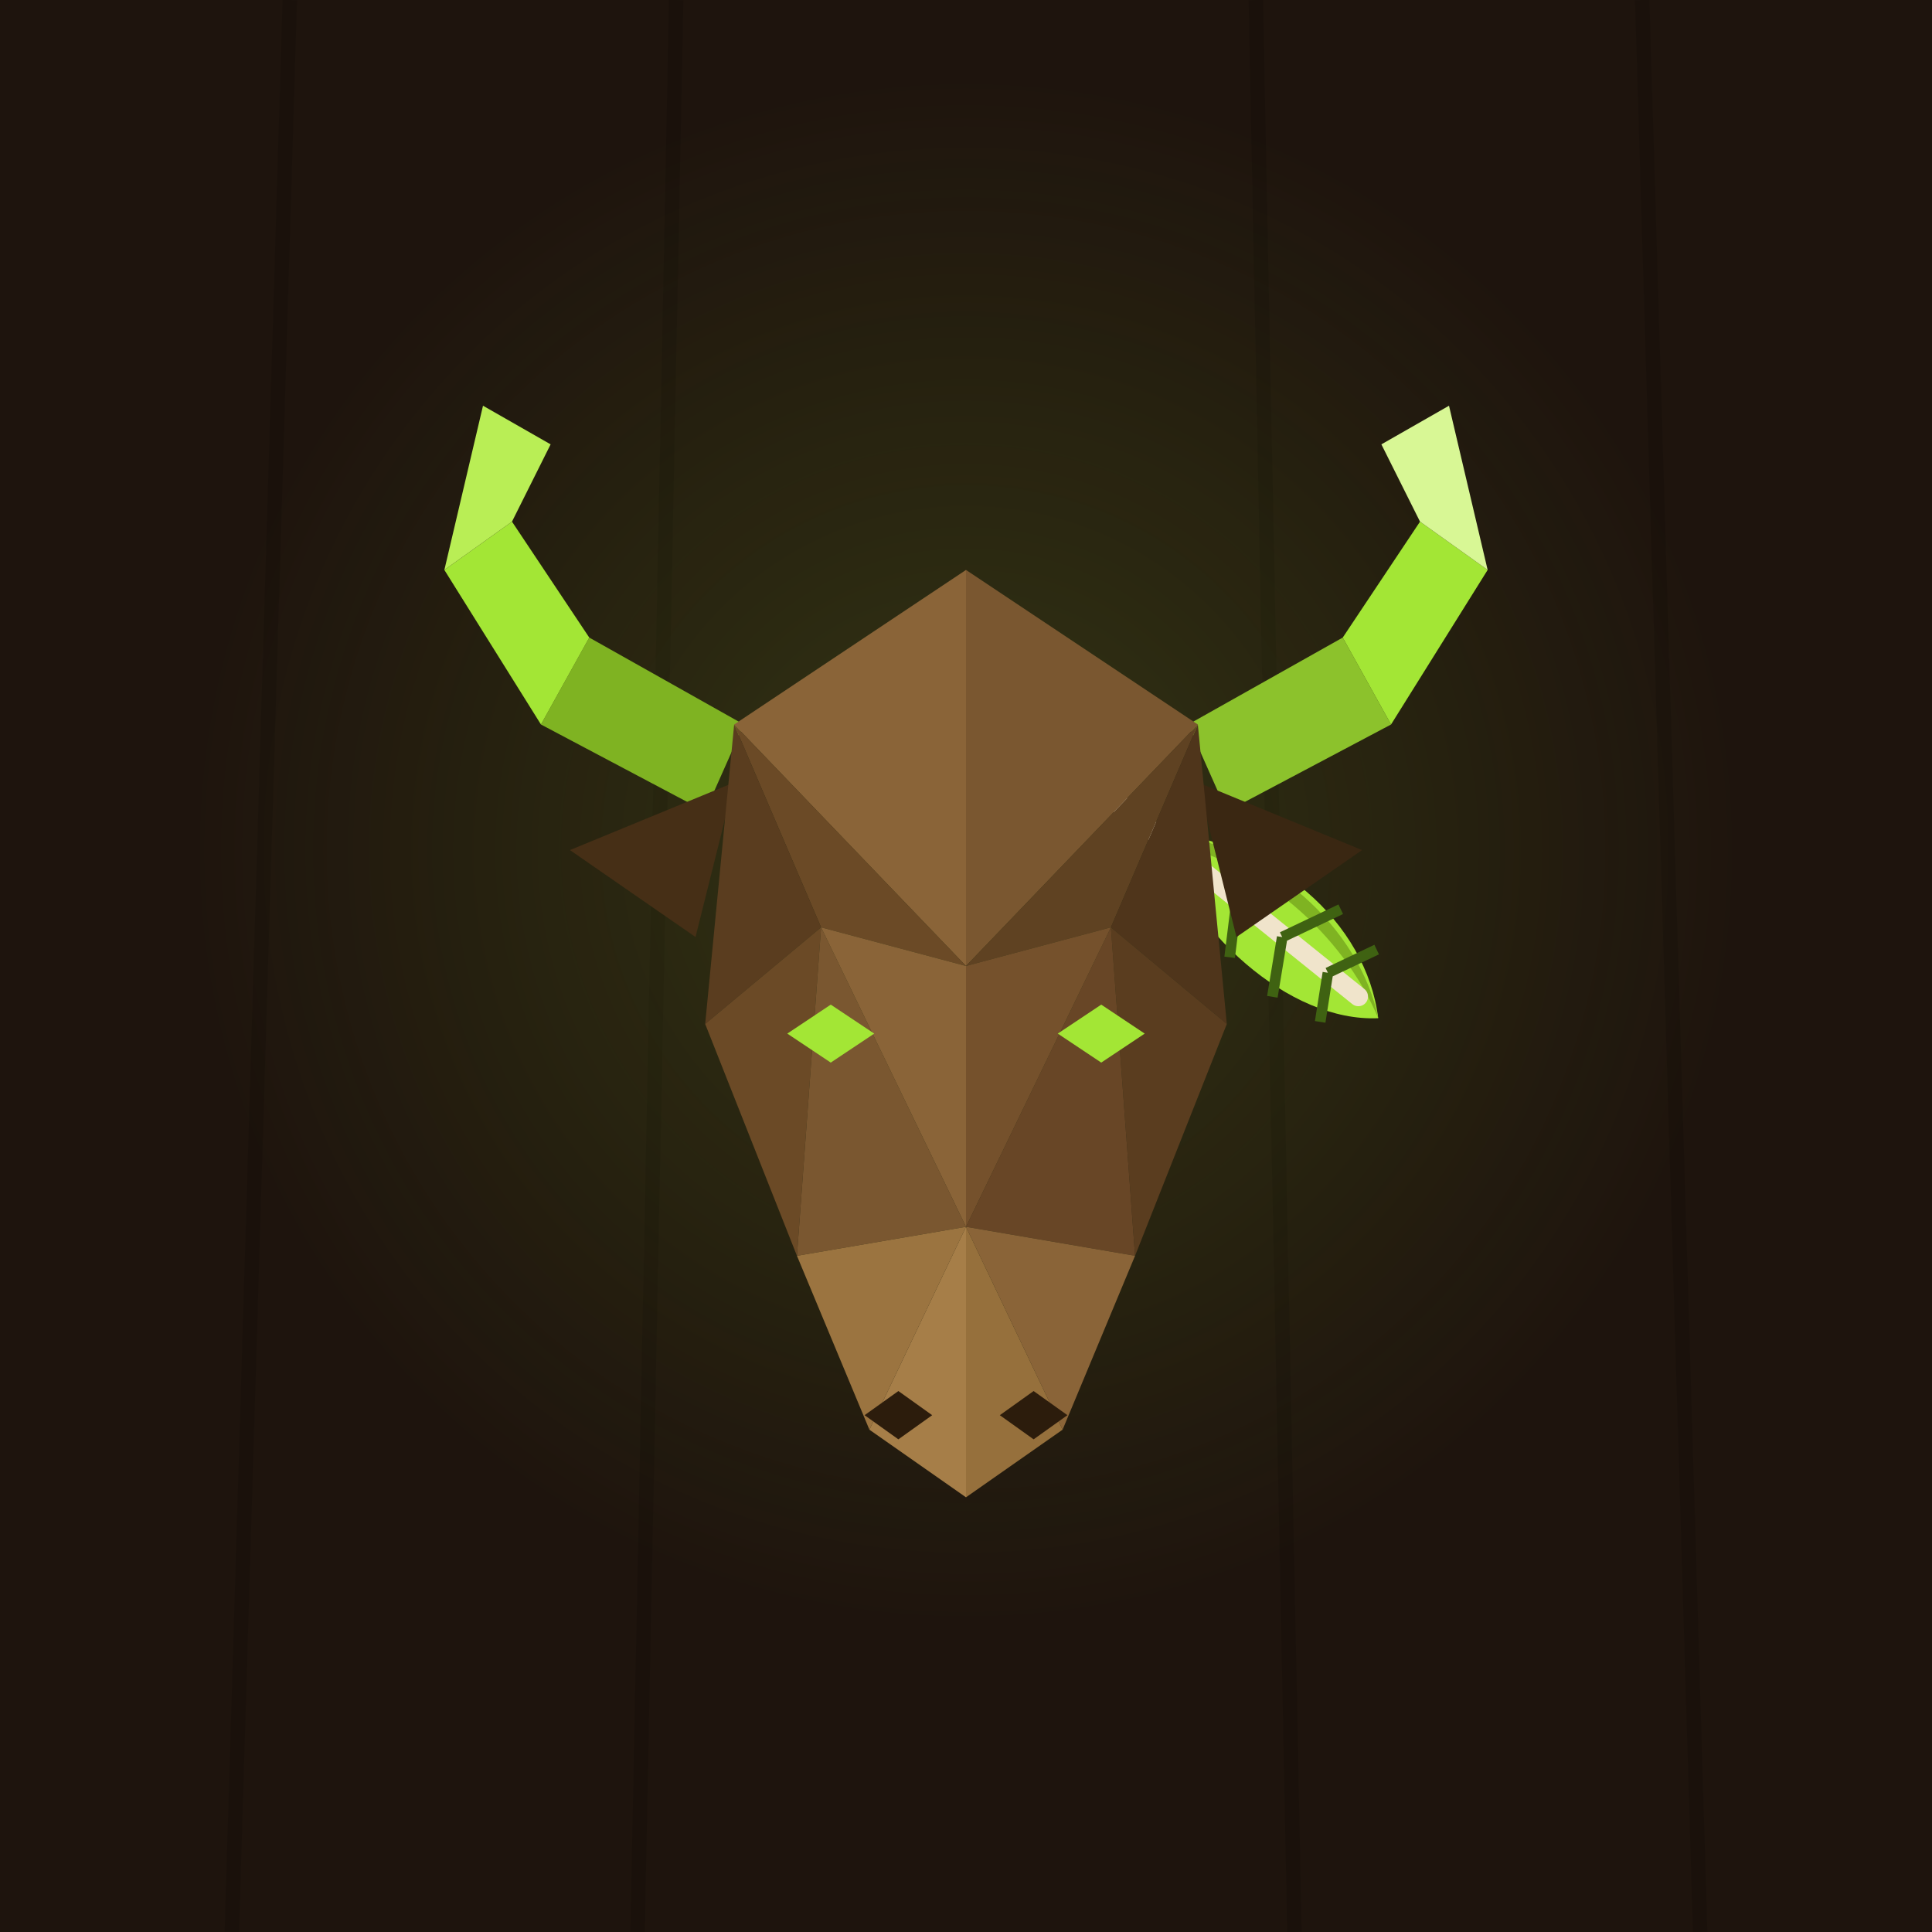
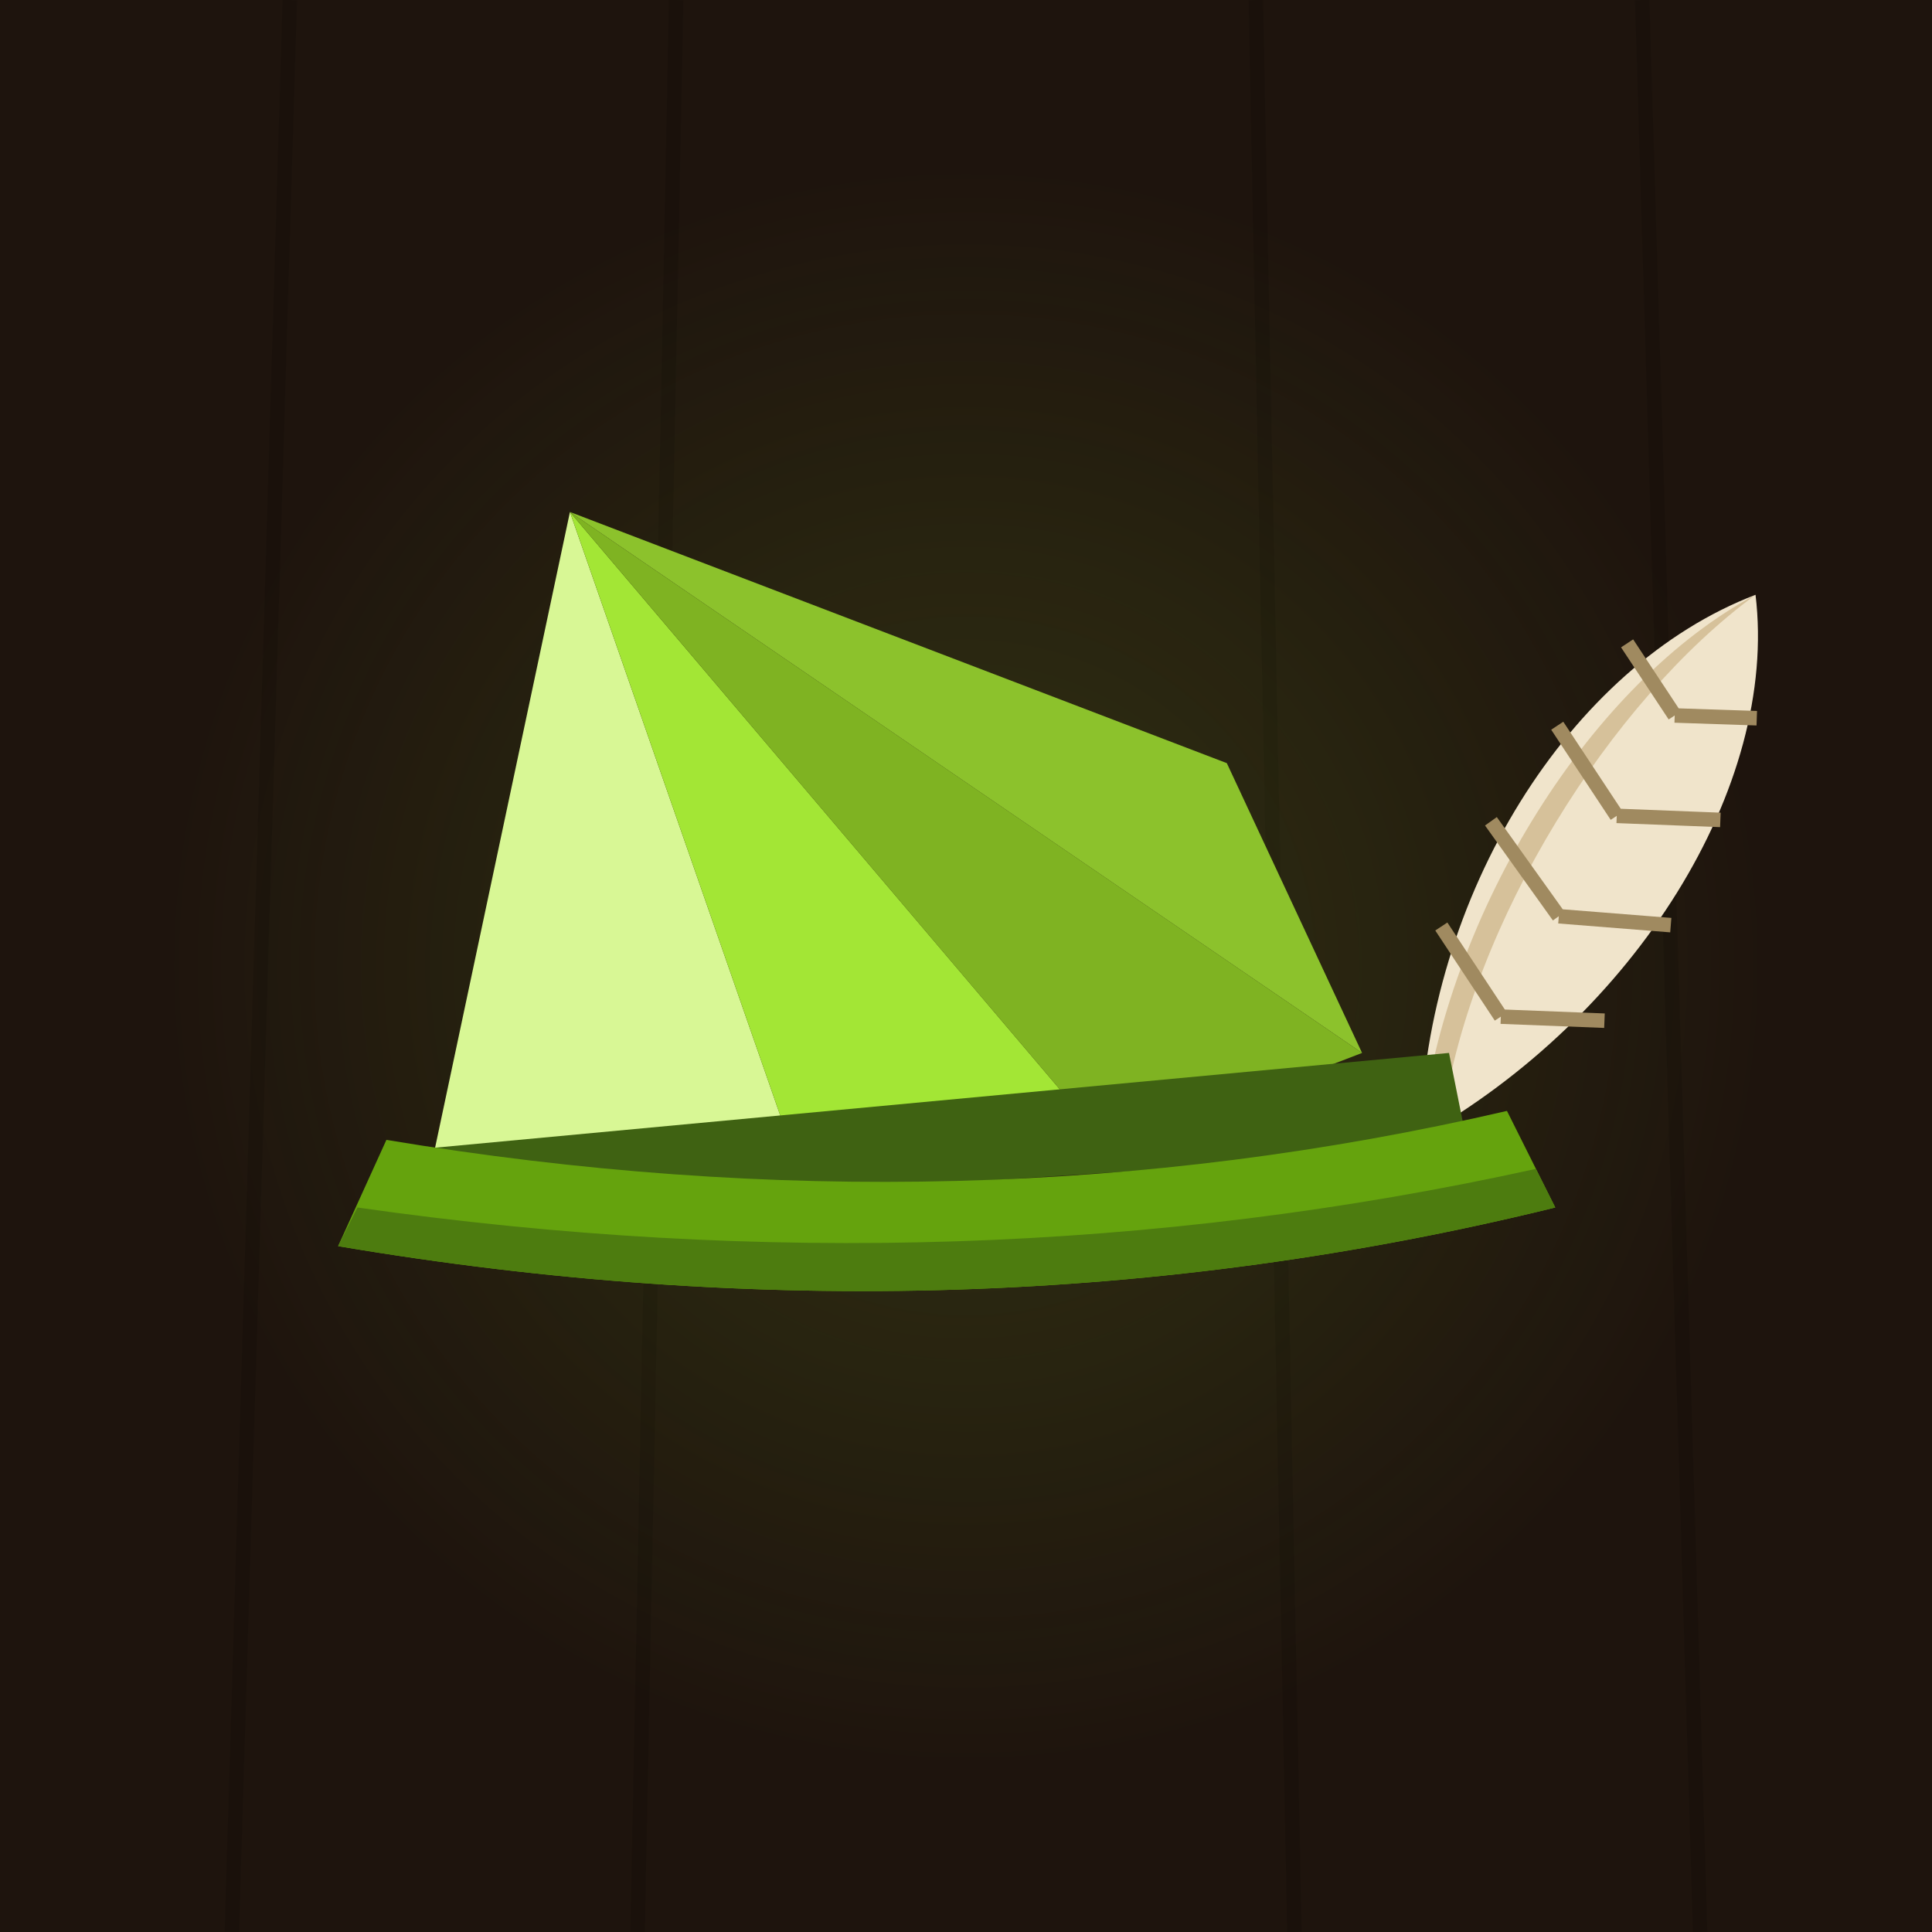
<svg xmlns="http://www.w3.org/2000/svg" width="400" height="400" viewBox="0 0 400 400">
  <defs>
-     <radialGradient id="glow" cx="50%" cy="46%" r="46%">
-       <stop offset="0%" stop-color="#a3e635" stop-opacity="0.16" />
+     <radialGradient id="glow" cx="50%" cy="50%" r="46%">
+       <stop offset="0%" stop-color="#a3e635" stop-opacity="0.15" />
      <stop offset="100%" stop-color="#a3e635" stop-opacity="0" />
    </radialGradient>
  </defs>
  <rect width="400" height="400" fill="#1e140d" />
  <g opacity="0.5">
    <path d="M60 0 L48 400 M140 0 L132 400 M260 0 L268 400 M340 0 L352 400" stroke="#000" stroke-opacity="0.25" stroke-width="3" />
  </g>
-   <circle cx="200" cy="190" r="175" fill="url(#glow)" />
-   <g>
-     <polygon points="154,150 146,168 112,150 122,132" fill="#7fb322" />
-     <polygon points="122,132 112,150 92,118 106,108" fill="#a3e635" />
-     <polygon points="106,108 92,118 100,84 114,92" fill="#b9ee55" />
-     <polygon points="246,150 254,168 288,150 278,132" fill="#8cc22c" />
-     <polygon points="278,132 288,150 308,118 294,108" fill="#a3e635" />
-     <polygon points="294,108 308,118 300,84 286,92" fill="#d8f795" />
+   <circle cx="200" cy="200" r="180" fill="url(#glow)" />
+   <g transform="translate(-14,6)">
+     <polygon points="104,232 132,100 178,232" fill="#d8f795" />
+     <polygon points="132,100 178,232 244,232" fill="#a3e635" />
+     <polygon points="132,100 244,232 296,212" fill="#7fb322" />
+     <polygon points="132,100 296,212 268,152" fill="#8cc22c" />
  </g>
-   <g transform="translate(285,208) rotate(128)">
-     <path d="M0 58 C-14 38 -12 12 2 -2 C14 12 12 40 0 58 Z" fill="#a3e635" />
-     <path d="M2 -2 C-10 12 -13 38 0 58 L1 56 C-9 38 -7 14 2 -2 Z" fill="#7fb322" />
-     <line x1="1" y1="4" x2="0" y2="72" stroke="#f0e4cb" stroke-width="4" stroke-linecap="round" />
-     <path d="M1 12 L-9 7 M1 24 L-11 18 M1 36 L-10 30 M1 12 L10 7 M1 24 L12 18 M1 36 L11 30" stroke="#3f6212" stroke-width="2.2" />
+   <g transform="translate(296,232) rotate(30)">
+     <path d="M4 -128 C28 -96 26 -40 0 4 C-24 -40 -22 -96 4 -128 Z" fill="#f0e4cb" />
+     <path d="M4 -128 C-16 -96 -19 -40 0 4 L2 -2 C-13 -40 -11 -94 4 -128 Z" fill="#d6c19a" />
+     <line x1="2" y1="-10" x2="-2" y2="26" stroke="#f0e4cb" stroke-width="6" stroke-linecap="round" />
+     <path d="M2 -26 L-18 -36 M2 -50 L-20 -60 M2 -74 L-18 -84 M2 -98 L-14 -106 M2 -26 L21 -36 M2 -50 L23 -60 M2 -74 L21 -84 M2 -98 L17 -106" stroke="#a08a60" stroke-width="3" />
  </g>
-   <polygon points="152,162 118,176 144,194" fill="#462f16" />
-   <polygon points="248,162 282,176 256,194" fill="#3a2712" />
-   <polygon points="200,118 152,150 200,200" fill="#8a6438" />
-   <polygon points="200,118 248,150 200,200" fill="#7a5730" />
-   <polygon points="152,150 170,192 200,200" fill="#6b4a26" />
-   <polygon points="248,150 230,192 200,200" fill="#5f4222" />
-   <polygon points="152,150 146,212 170,192" fill="#5a3d1f" />
-   <polygon points="248,150 254,212 230,192" fill="#4f351b" />
-   <polygon points="146,212 165,260 170,192" fill="#6b4a26" />
-   <polygon points="254,212 235,260 230,192" fill="#5a3d1f" />
-   <polygon points="170,192 165,260 200,254" fill="#7a5730" />
-   <polygon points="230,192 235,260 200,254" fill="#684626" />
-   <polygon points="170,192 200,200 200,254" fill="#8a6438" />
-   <polygon points="230,192 200,200 200,254" fill="#75512c" />
-   <polygon points="165,260 180,296 200,254" fill="#9b7440" />
-   <polygon points="235,260 220,296 200,254" fill="#8a6438" />
-   <polygon points="180,296 200,310 200,254" fill="#a67e48" />
-   <polygon points="220,296 200,310 200,254" fill="#96703c" />
-   <polygon points="186,288 193,293 186,298 179,293" fill="#2c1c0c" />
-   <polygon points="214,288 221,293 214,298 207,293" fill="#2c1c0c" />
-   <polygon points="172,208 181,214 172,220 163,214" fill="#a3e635" />
-   <polygon points="228,208 237,214 228,220 219,214" fill="#a3e635" />
+   <path d="M86 238 L300 218 L304 238 L86 252 Z" fill="#3f6212" />
+   <path d="M70 258 Q200 280 322 250 L312 230 Q200 256 80 236 Z" fill="#65a30d" />
+   <path d="M70 258 Q200 280 322 250 L318 242 Q200 268 74 250 Z" fill="#4d7c0f" />
</svg>
